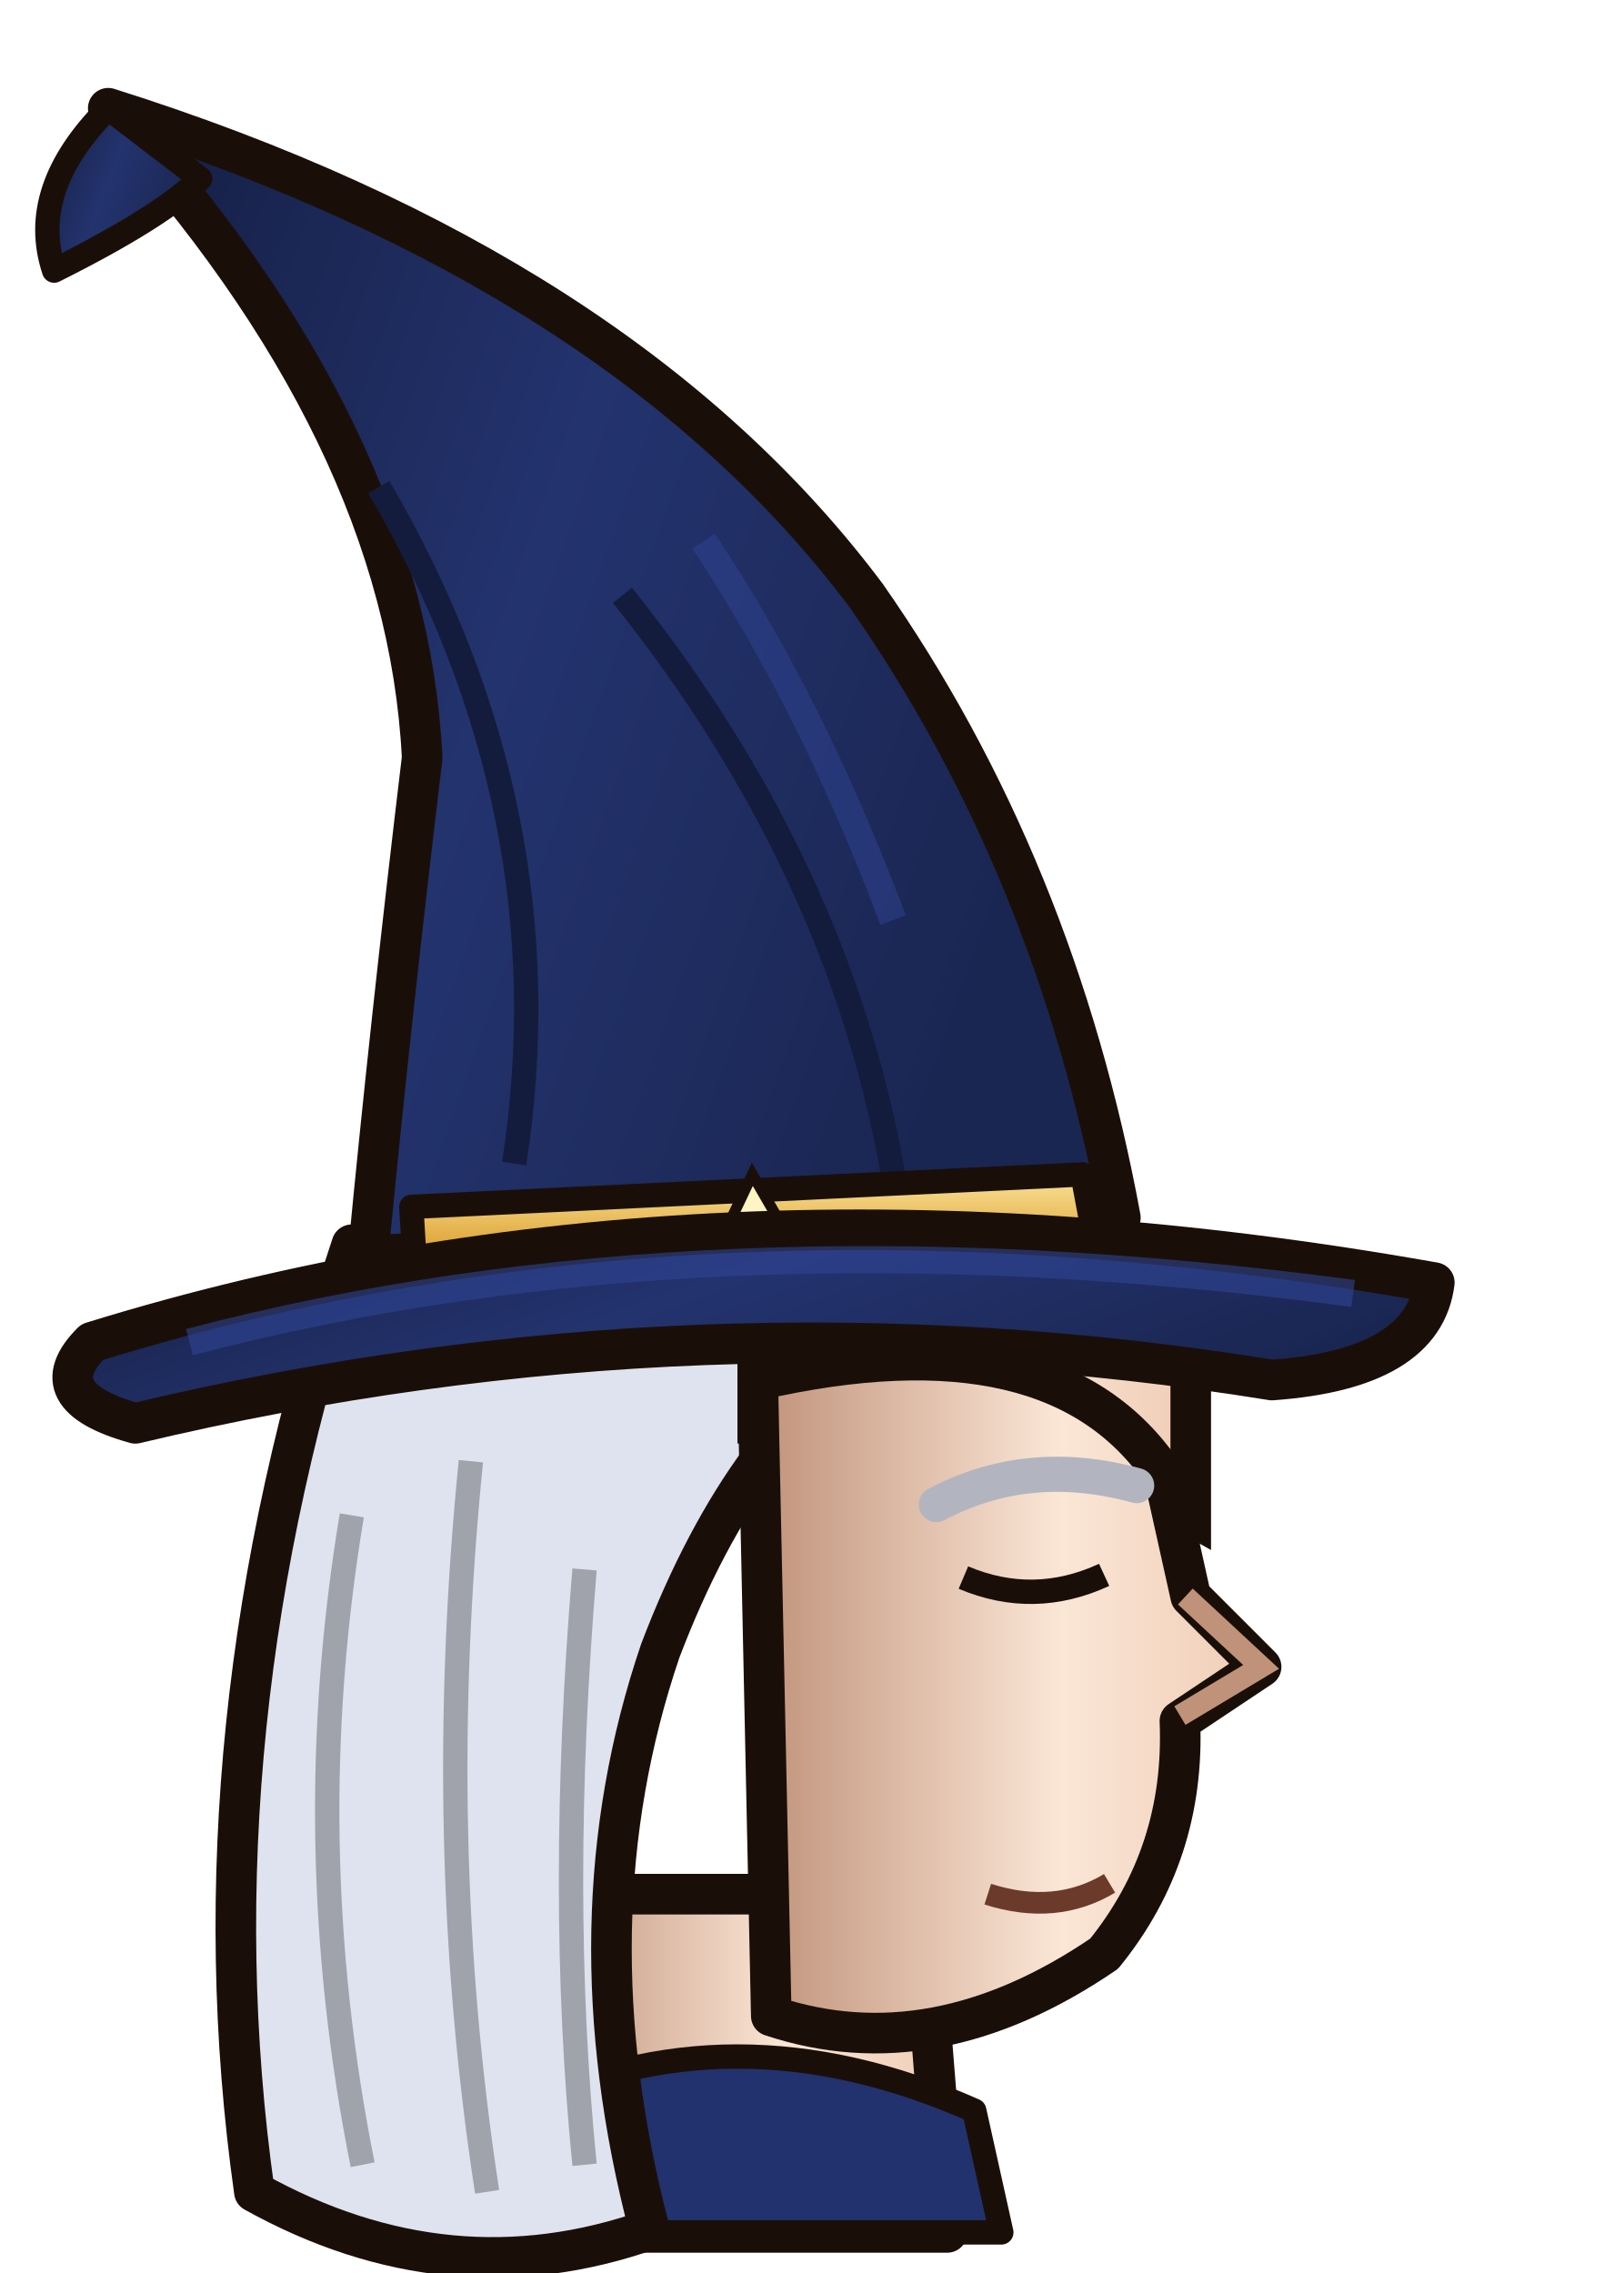
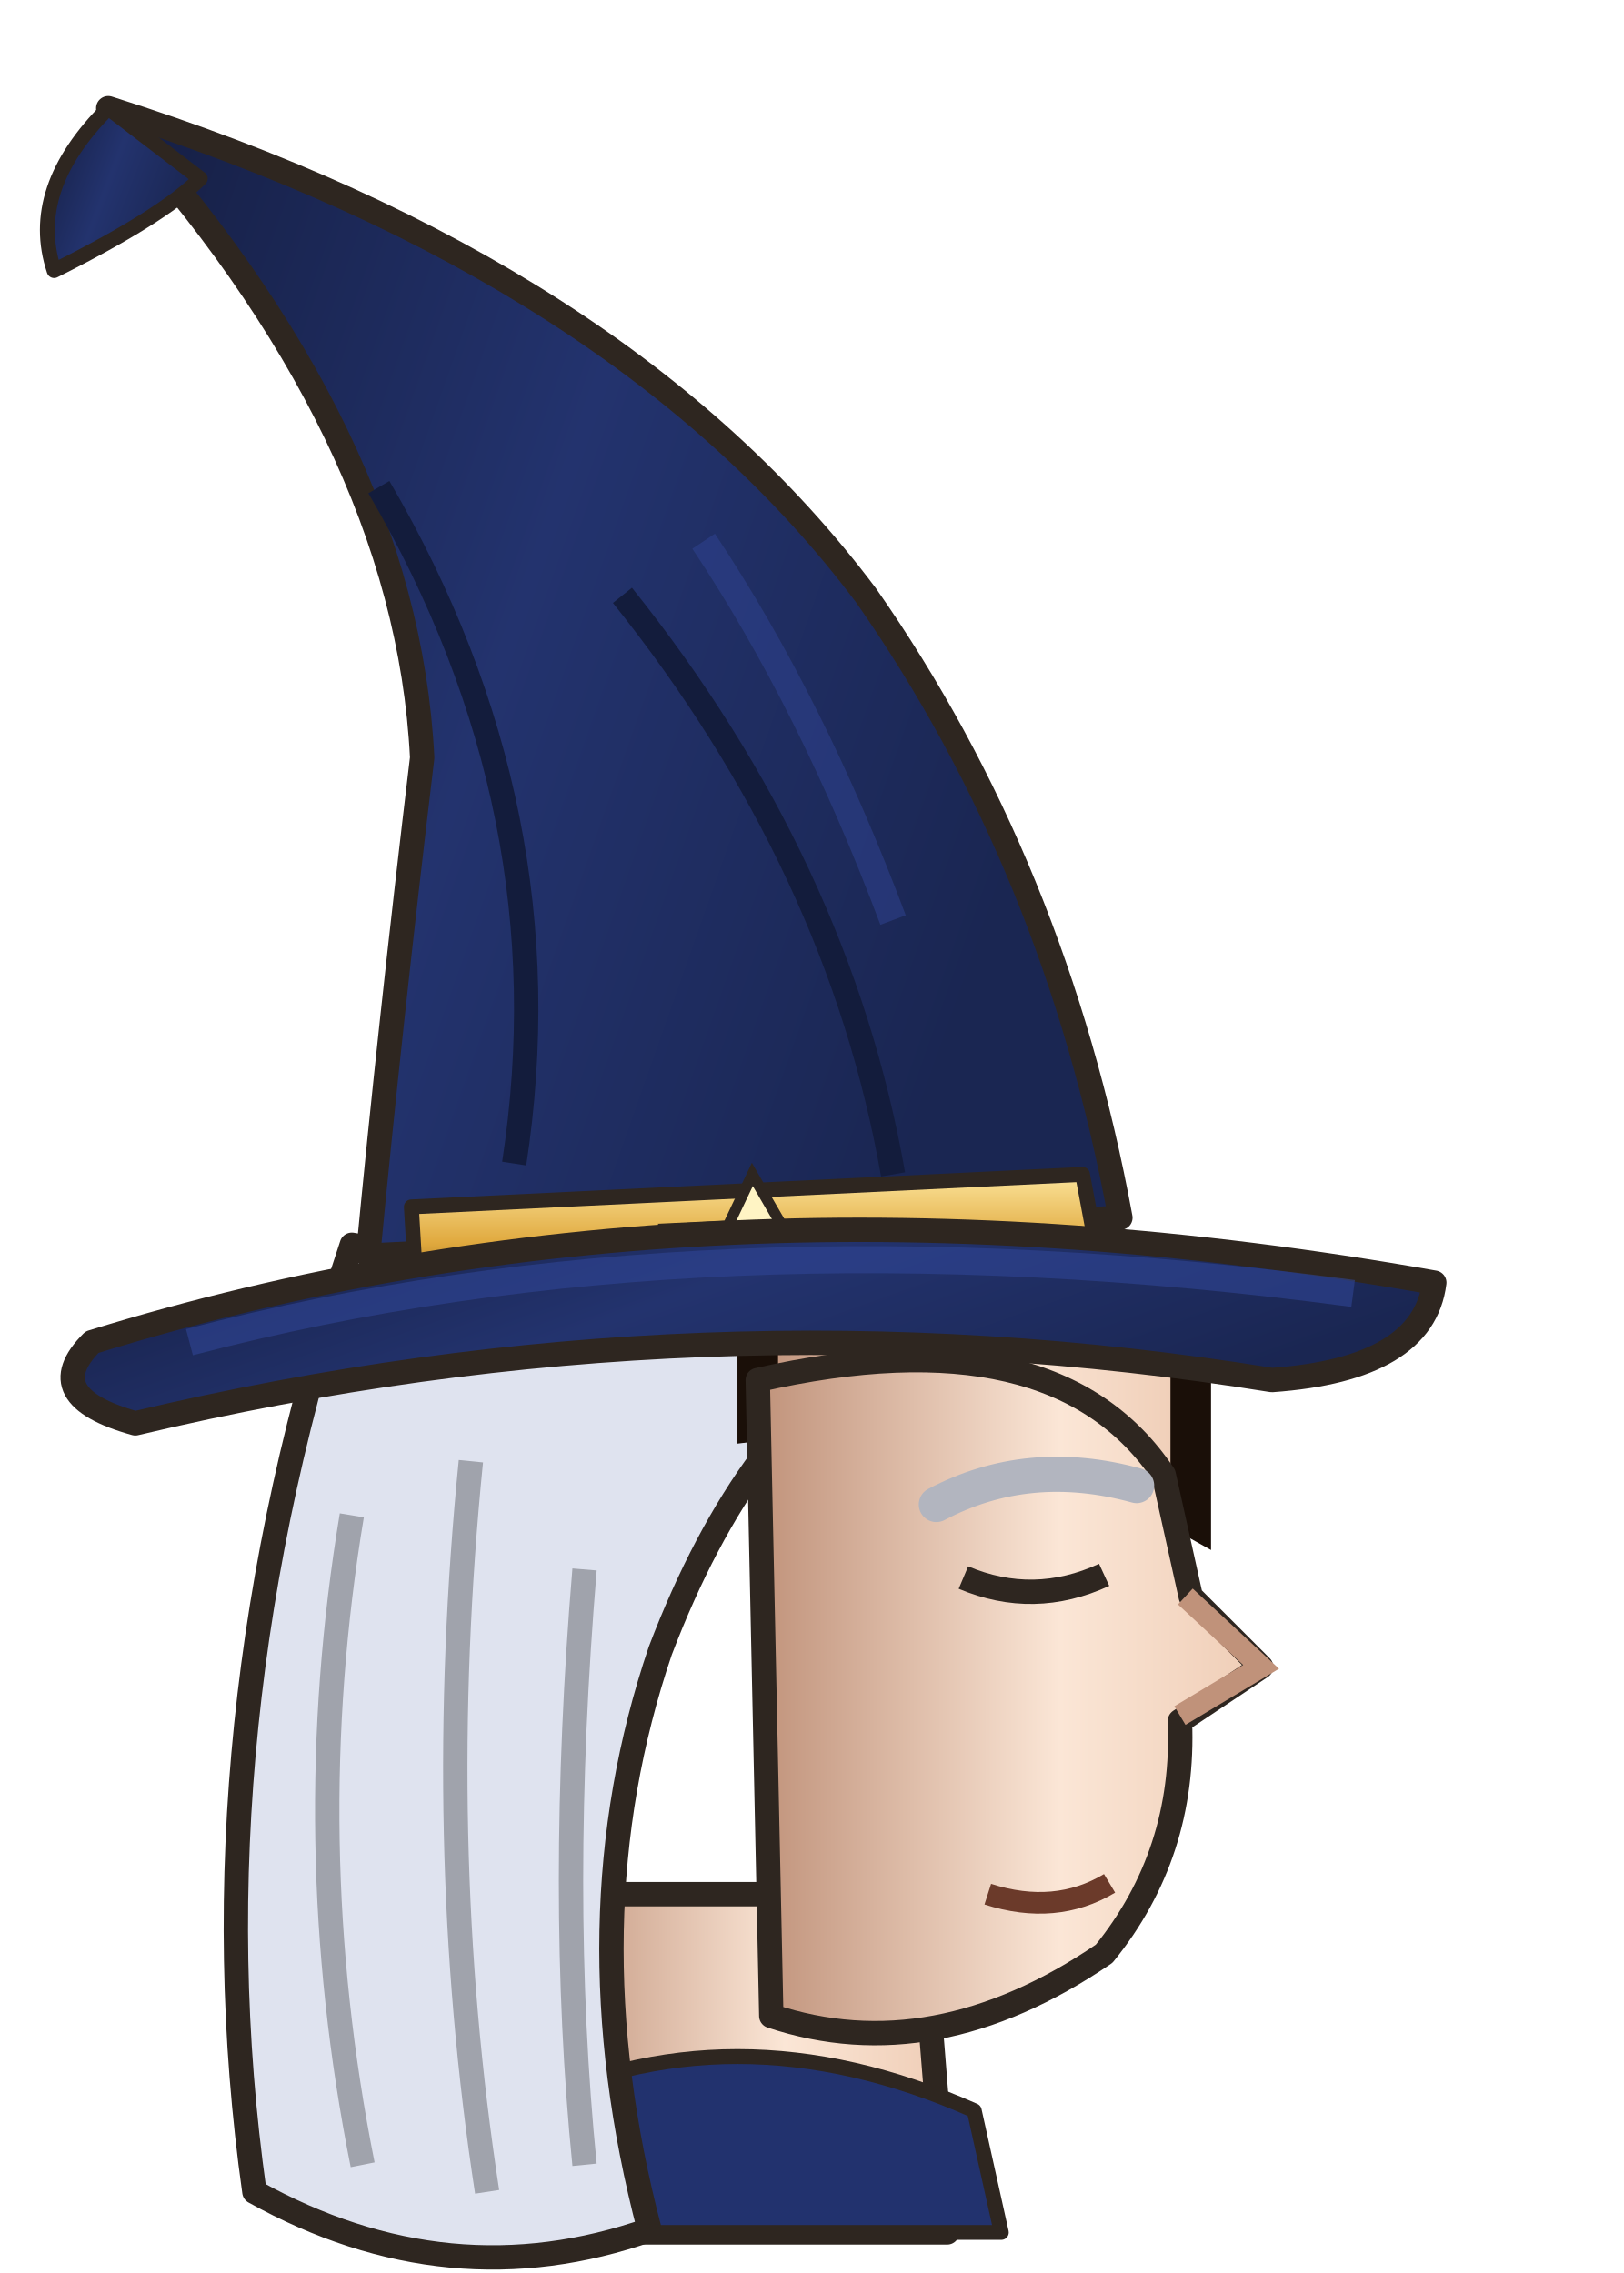
<svg xmlns="http://www.w3.org/2000/svg" width="60" height="84" viewBox="0 0 60 84">
  <defs>
    <linearGradient id="steel" x1="0" y1="0" x2="1" y2="0.25">
      <stop offset="0" stop-color="#6f7885" />
      <stop offset="0.38" stop-color="#eef2f6" />
      <stop offset="0.62" stop-color="#b9c2cd" />
      <stop offset="1" stop-color="#5a626e" />
    </linearGradient>
    <linearGradient id="steelv" x1="0" y1="0" x2="0" y2="1">
      <stop offset="0" stop-color="#eef2f6" />
      <stop offset="0.5" stop-color="#b9c2cd" />
      <stop offset="1" stop-color="#5a626e" />
    </linearGradient>
    <linearGradient id="gold" x1="0" y1="0" x2="0" y2="1">
      <stop offset="0" stop-color="#fbe39a" />
      <stop offset="0.55" stop-color="#e0a93e" />
      <stop offset="1" stop-color="#8e5c17" />
    </linearGradient>
    <linearGradient id="mail" x1="0" y1="0" x2="1" y2="0">
      <stop offset="0" stop-color="#42484f" />
      <stop offset="0.5" stop-color="#8a9199" />
      <stop offset="1" stop-color="#3e444d" />
    </linearGradient>
    <linearGradient id="skin" x1="0" y1="0" x2="1" y2="0">
      <stop offset="0" stop-color="#c0927a" />
      <stop offset="0.6" stop-color="#fbe6d6" />
      <stop offset="1" stop-color="#efcdb6" />
    </linearGradient>
    <linearGradient id="hood" x1="0" y1="0" x2="1" y2="0.4">
      <stop offset="0" stop-color="#151e42" />
      <stop offset="0.5" stop-color="#23336e" />
      <stop offset="1" stop-color="#1a2652" />
    </linearGradient>
  </defs>
  <g transform="translate(6,34)">
-     <path d="M16 36 L28 36 L29 48.5 L14 48.5 Z" fill="url(#skin)" stroke="#1a0f08" stroke-width="1.5" stroke-linejoin="round" />
-     <path d="M13 44 Q21 40 30 44 L31 48.5 L12 48.5 Z" fill="#22326e" stroke="#1a0f08" stroke-width="0.9" stroke-linejoin="round" />
-     <path d="M7 12 Q1 30 3.4 47 Q10.6 51 18 48.4 Q15 37 18.4 27 Q21.6 18.6 27 15.4 Z" fill="#dfe3ef" stroke="#1a0f08" stroke-width="1.5" stroke-linejoin="round" />
+     <path d="M16 36 L28 36 L29 48.5 L14 48.5 Z" fill="url(#skin)" stroke="#2e2620" stroke-width="0.9" stroke-linejoin="round" />
+     <path d="M13 44 Q21 40 30 44 L31 48.5 L12 48.5 Z" fill="#22326e" stroke="#2e2620" stroke-width="0.55" stroke-linejoin="round" />
+     <path d="M7 12 Q1 30 3.4 47 Q10.6 51 18 48.4 Q15 37 18.4 27 Q21.6 18.6 27 15.4 Z" fill="#dfe3ef" stroke="#2e2620" stroke-width="0.9" stroke-linejoin="round" />
    <path d="M7 22 Q5 34 7.4 46 M11.4 20 Q10 34 12 47 M15.6 24 Q14.6 36 15.6 46" fill="none" stroke="#a0a3ac" stroke-width="0.9" />
    <path d="M22 11 Q34 8.5 38 16 L38 22 Q30 17.5 22 18.5 Z" fill="url(#skin)" stroke="#1a0f08" stroke-width="1.5" />
-     <path d="M22 17 Q33 14.5 37 20.5 L38 25 L40.6 27.6 L37.6 29.6 Q37.8 34.5 34.8 38.2 Q28.5 42.5 22.5 40.5 Z" fill="url(#skin)" stroke="#1a0f08" stroke-width="1.5" stroke-linejoin="round" />
+     <path d="M22 17 Q33 14.5 37 20.5 L38 25 L40.6 27.6 L37.6 29.6 Q37.8 34.5 34.8 38.2 Q28.5 42.5 22.5 40.5 Z" fill="url(#skin)" stroke="#2e2620" stroke-width="0.9" stroke-linejoin="round" />
    <path d="M37.8 25 L40.6 27.6 L37.6 29.4" fill="none" stroke="#c0927a" stroke-width="0.8" />
    <path d="M30.5 36 Q33 36.8 35 35.6" fill="none" stroke="#6b3a2a" stroke-width="0.8" />
-     <path d="M29.6 24.3 Q32.2 25.4 34.8 24.2" fill="none" stroke="#1a0f08" stroke-width="0.9" />
+     <path d="M29.6 24.3 Q32.2 25.4 34.8 24.2" fill="none" stroke="#2e2620" stroke-width="0.9" />
    <path d="M28.6 21.6 Q32 19.8 36 20.9" fill="none" stroke="#b2b5bf" stroke-width="1.3" stroke-linecap="round" />
-     <path d="M7.6 12.4 L35.4 11 Q33 -2 26 -12 Q17 -24 -2 -30 Q9 -18 9.6 -6 Q8.4 4 7.6 12.4 Z" fill="url(#hood)" stroke="#1a0f08" stroke-width="1.5" stroke-linejoin="round" />
-     <path d="M-2 -30 Q-5 -27 -4 -24 Q0 -26 1.4 -27.4 Z" fill="url(#hood)" stroke="#1a0f08" stroke-width="0.9" stroke-linejoin="round" />
+     <path d="M7.6 12.4 L35.4 11 Q33 -2 26 -12 Q17 -24 -2 -30 Q9 -18 9.6 -6 Q8.4 4 7.6 12.4 Z" fill="url(#hood)" stroke="#2e2620" stroke-width="0.9" stroke-linejoin="round" />
+     <path d="M-2 -30 Q-5 -27 -4 -24 Q0 -26 1.4 -27.4 Z" fill="url(#hood)" stroke="#2e2620" stroke-width="0.55" stroke-linejoin="round" />
    <path d="M13 9 Q15 -4 8 -16 M27 9.4 Q25 -2 17 -12" fill="none" stroke="#131c3c" stroke-width="0.9" />
    <path d="M20 -14 Q24 -8 27 0" fill="none" stroke="#2f4494" stroke-width="1" opacity="0.5" />
-     <path d="M9.2 10.6 L34 9.4 L34.6 12.6 L9.4 14 Z" fill="url(#gold)" stroke="#1a0f08" stroke-width="0.9" stroke-linejoin="round" />
-     <path d="M21.8 9.4 l1.1 1.9 2.1 0.2 -1.6 1.4 0.5 2 -2.1 -1.1 -1.9 1.1 0.5 -2.1 -1.6 -1.4 2.1 -0.1 Z" fill="#fff4c4" stroke="#1a0f08" stroke-width="0.4" />
-     <path d="M-2.6 15.6 Q20 8.6 47 13.4 Q46.6 16.6 41 17 Q20 13.6 -1 18.6 Q-4.6 17.6 -2.6 15.6 Z" fill="url(#hood)" stroke="#1a0f08" stroke-width="1.5" stroke-linejoin="round" />
+     <path d="M9.2 10.6 L34 9.4 L34.6 12.6 L9.4 14 Z" fill="url(#gold)" stroke="#2e2620" stroke-width="0.55" stroke-linejoin="round" />
+     <path d="M21.8 9.4 l1.1 1.9 2.1 0.2 -1.6 1.4 0.5 2 -2.1 -1.1 -1.9 1.1 0.5 -2.1 -1.6 -1.4 2.1 -0.1 Z" fill="#fff4c4" stroke="#2e2620" stroke-width="0.4" />
+     <path d="M-2.6 15.6 Q20 8.6 47 13.4 Q46.6 16.6 41 17 Q20 13.6 -1 18.6 Q-4.6 17.6 -2.6 15.6 Z" fill="url(#hood)" stroke="#2e2620" stroke-width="0.9" stroke-linejoin="round" />
    <path d="M1 15.6 Q20 10.6 44 13.8" fill="none" stroke="#2f4494" stroke-width="1" opacity="0.6" />
  </g>
</svg>
